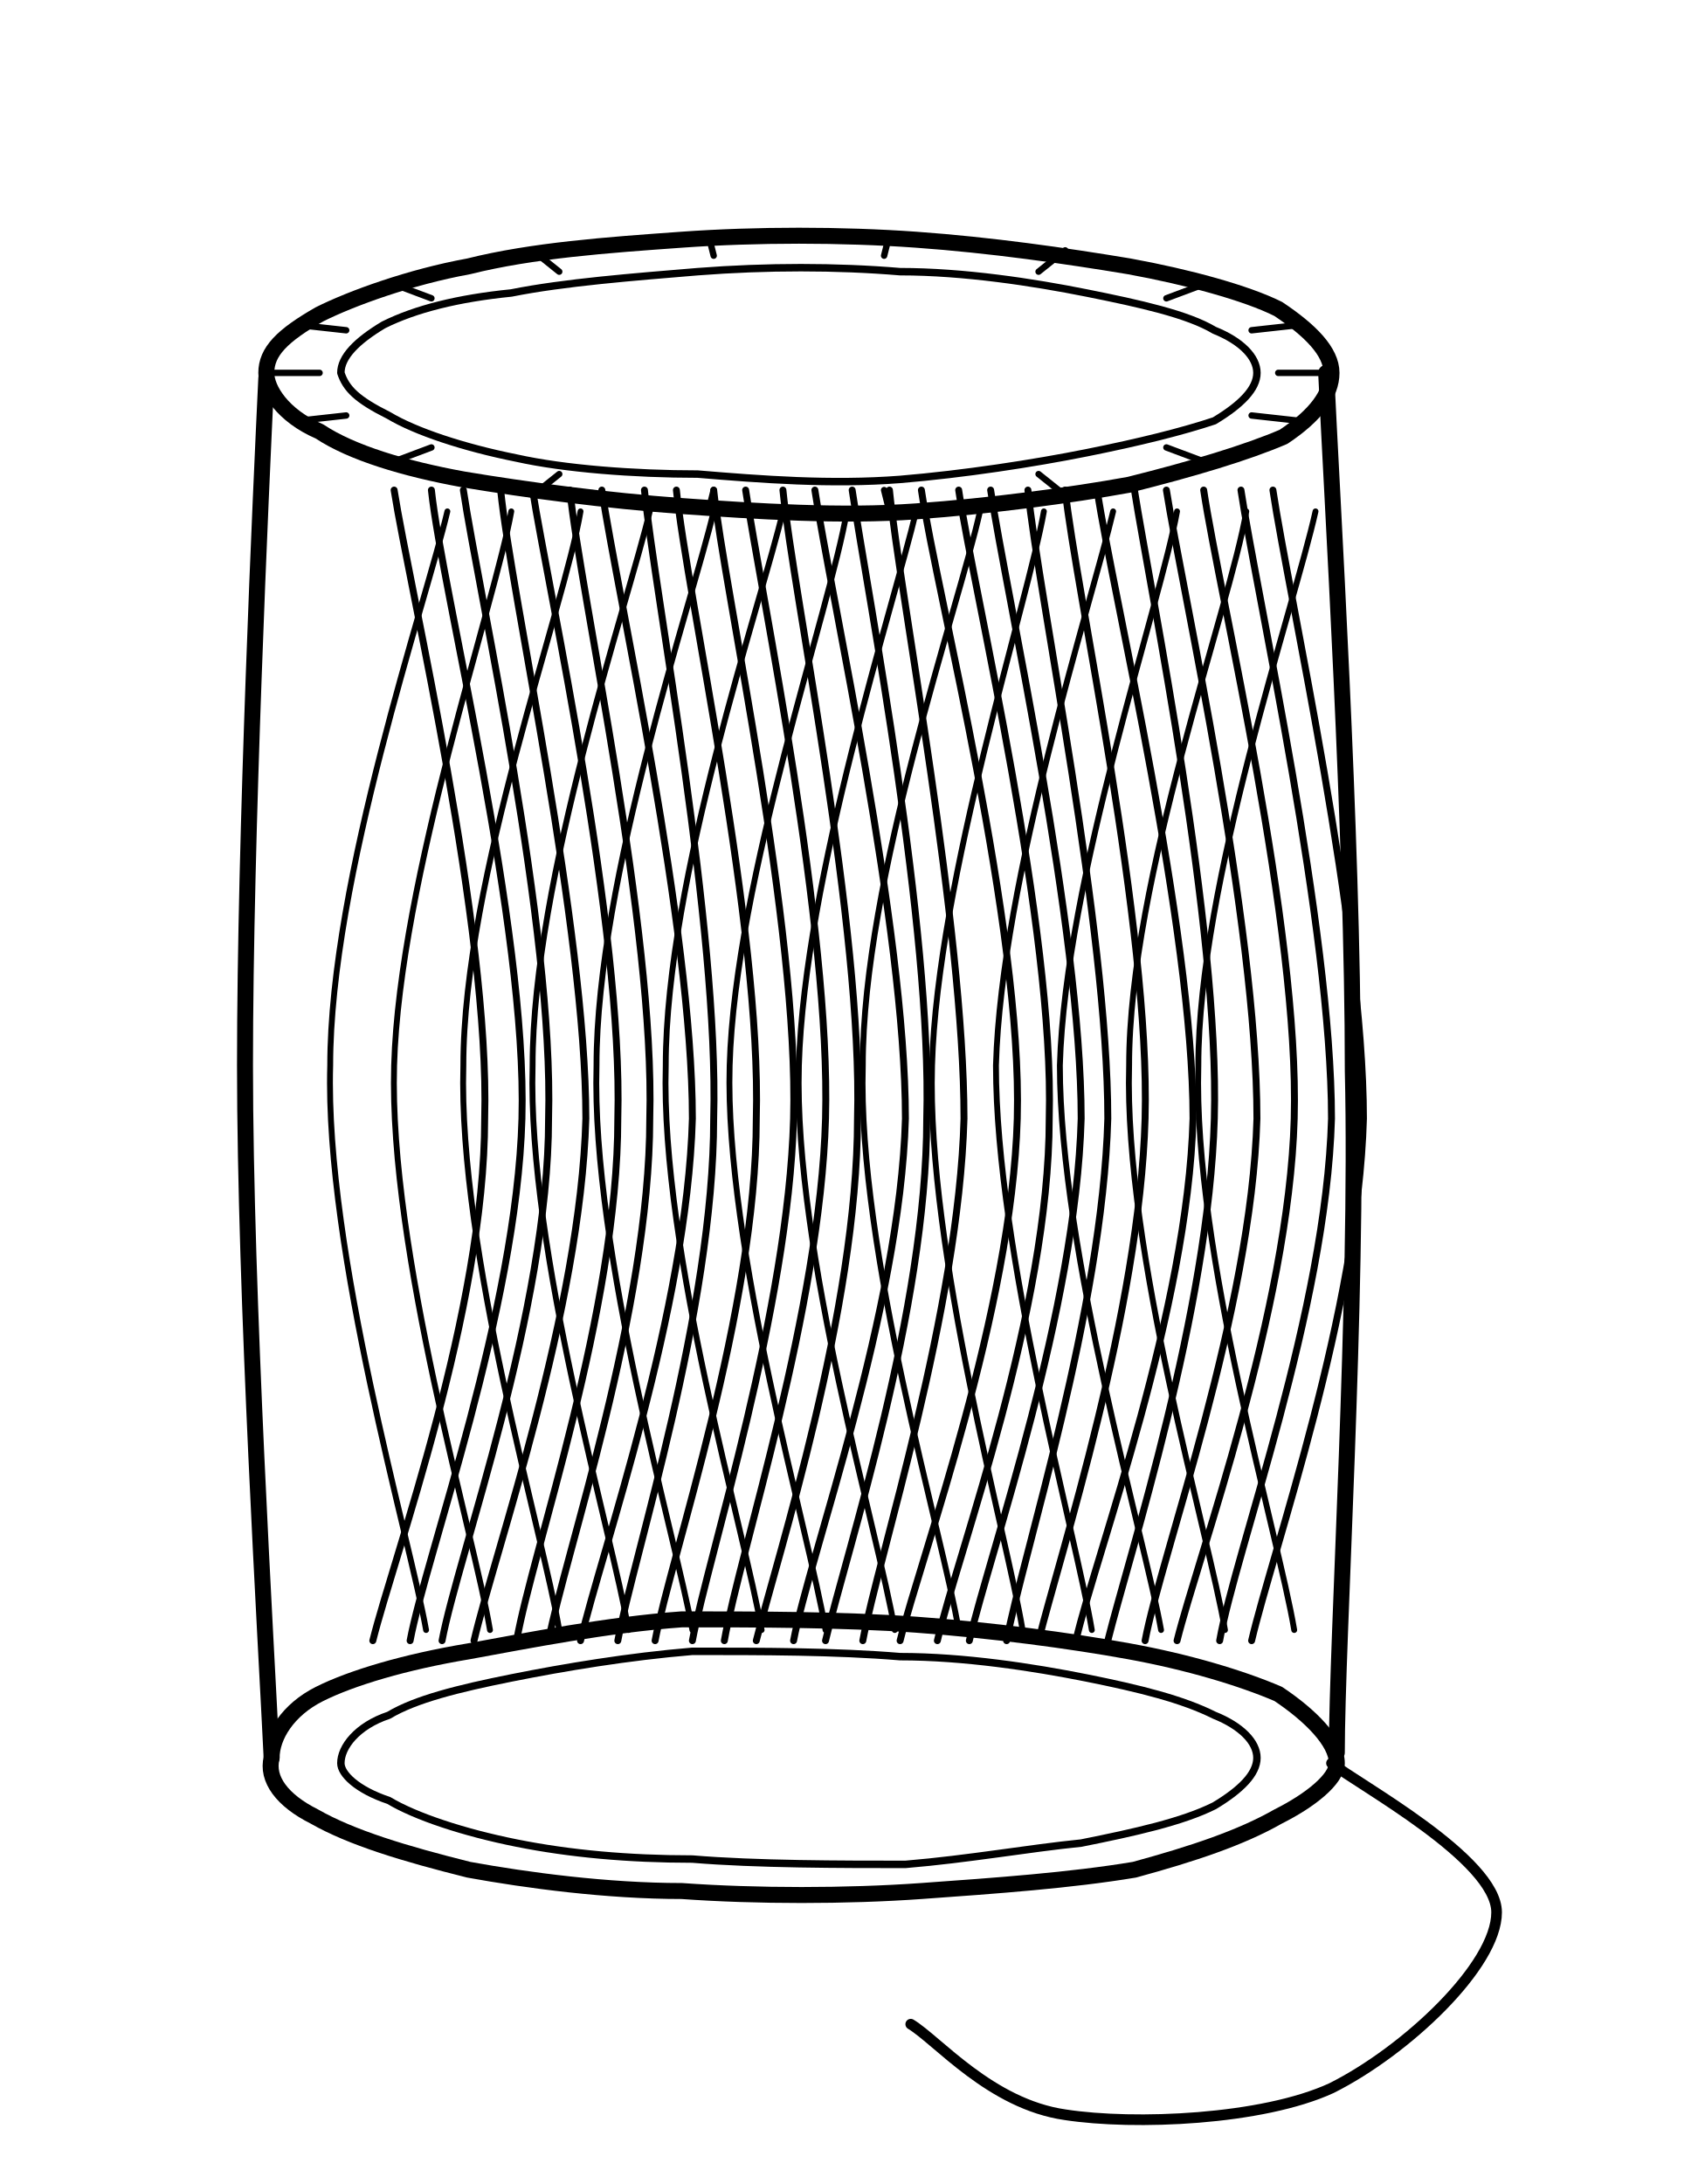
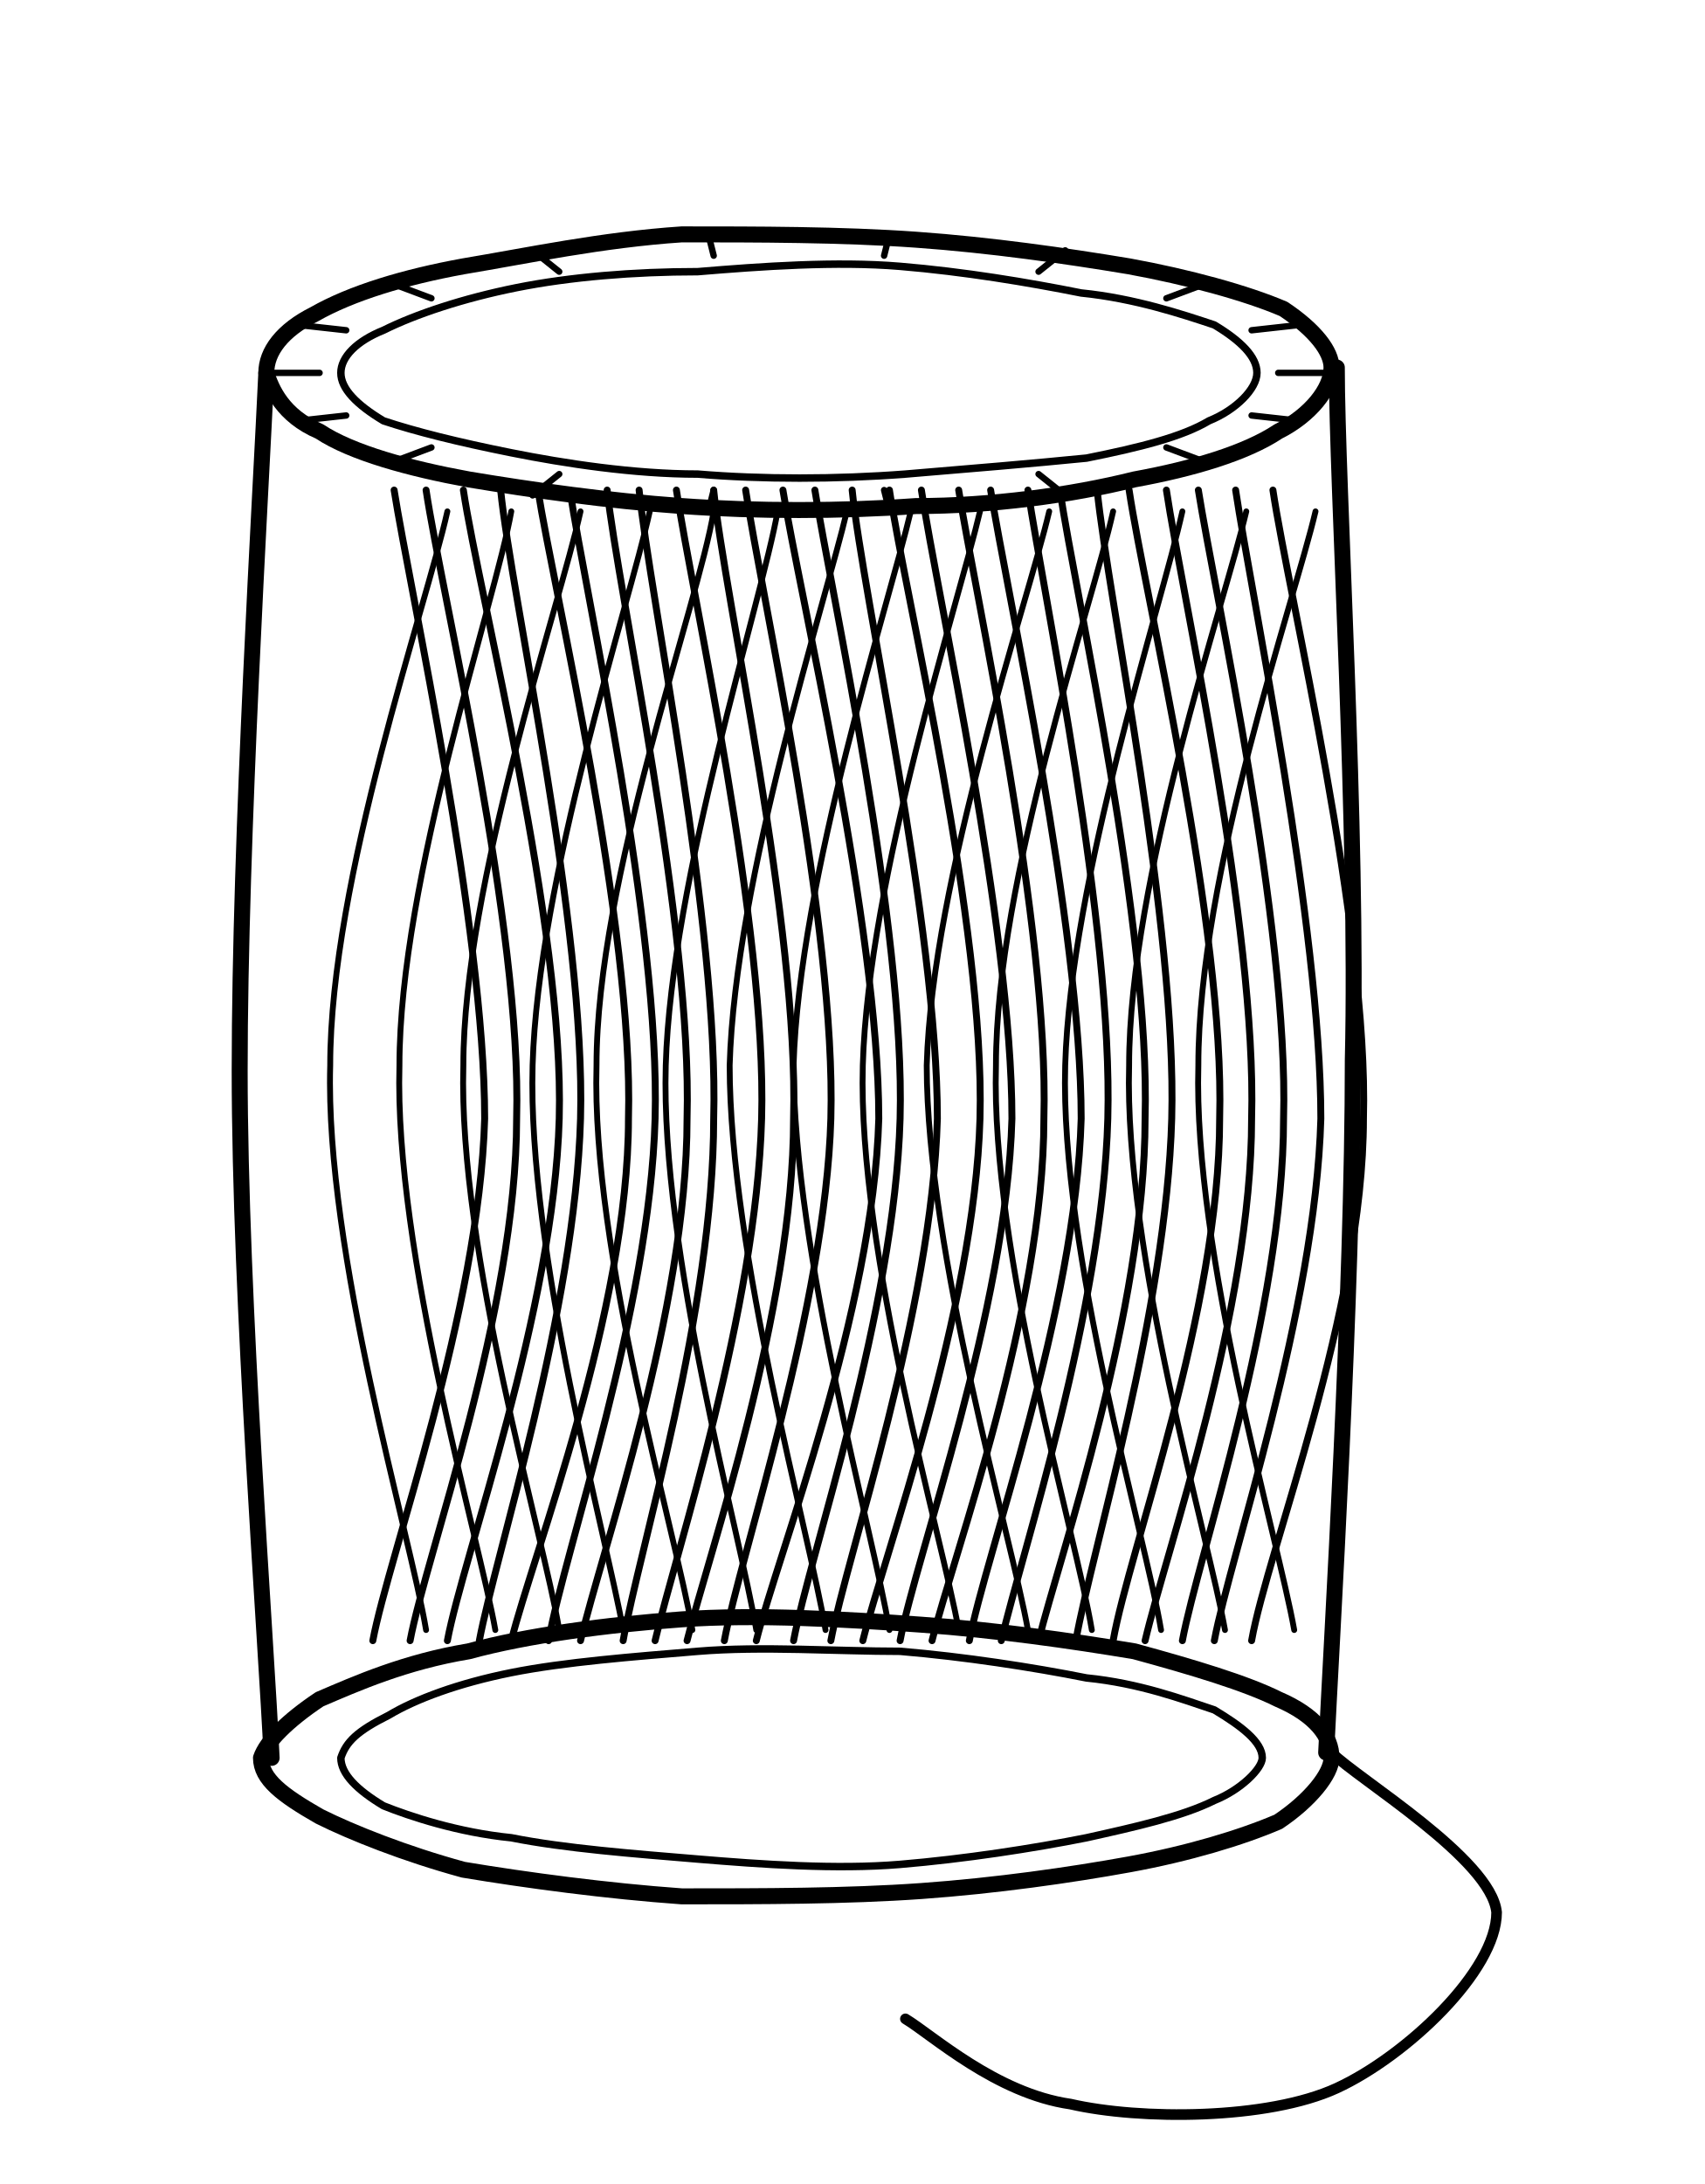
<svg xmlns="http://www.w3.org/2000/svg" viewBox="0 0 320 410" fill="none" stroke="currentColor" stroke-linecap="round" stroke-linejoin="round" aria-hidden="true" focusable="false">
-   <path d="M250 70C250 74 247 78 241 82C234 85 224 88 212 91C201 93 186 95 172 96C158 97 142 96 128 95C114 94 99 92 87 90C76 88 66 85 60 81C53 78 50 73 50 70C50 66 53 63 60 59C66 56 77 52 88 50C100 47 114 46 128 45C142 44 158 44 172 45C186 46 200 48 212 50C223 52 234 55 240 58C246 62 250 66 250 70Z" stroke-width="3" />
-   <path d="M236 70C236 73 233 76 228 79C222 81 214 83 204 85C194 87 181 89 169 90C156 91 143 90 131 89C119 89 106 88 97 86C87 84 78 81 73 78C67 75 65 73 64 70C64 67 67 64 72 61C78 58 86 56 96 55C106 53 119 52 131 51C144 50 157 50 169 51C181 51 194 53 204 55C214 57 223 59 228 62C233 64 236 67 236 70Z" stroke-width="1.4" />
-   <path d="M251 331C251 334 246 338 240 341C233 345 224 348 213 351C201 353 187 354 173 355C159 356 142 356 128 355C114 355 99 353 88 351C76 348 66 345 59 341C53 338 50 334 51 330C51 326 54 321 60 318C66 315 76 312 88 310C99 308 114 305 128 304C142 304 158 304 172 305C186 306 201 308 212 310C223 312 233 315 240 318C246 322 251 327 251 331Z" stroke-width="3" />
-   <path d="M236 330C236 333 233 336 228 339C222 342 213 344 203 346C193 347 182 349 170 350C158 350 142 350 130 349C118 349 107 348 97 346C87 344 78 341 73 338C67 336 64 333 64 331C64 328 67 324 73 322C78 319 86 317 96 315C106 313 118 311 130 310C143 310 157 310 169 311C181 311 194 313 204 315C214 317 222 319 228 322C233 324 236 327 236 330Z" stroke-width="1.4" />
-   <path d="M50 71C49 92 46 157 46 200C46 243 50 309 51 330" stroke-width="3" />
-   <path d="M249 70C250 92 254 157 254 201C255 244 251 308 251 329" stroke-width="3" />
-   <path d="M74 92C77 111 92 174 91 210C91 246 74 292 70 308" stroke-width="1.3" />
-   <path d="M81 92C83 111 99 174 98 210C97 246 80 292 77 308" stroke-width="1.3" />
-   <path d="M87 92C90 112 104 174 103 210C103 246 86 292 83 308" stroke-width="1.3" />
-   <path d="M94 92C96 112 110 174 110 210C109 246 93 291 89 308" stroke-width="1.3" />
-   <path d="M100 92C103 111 117 174 116 210C116 246 100 291 97 308" stroke-width="1.3" />
-   <path d="M107 92C109 112 123 174 122 210C122 246 106 292 103 308" stroke-width="1.3" />
-   <path d="M113 92C116 112 130 174 130 210C129 246 113 291 109 308" stroke-width="1.3" />
-   <path d="M121 92C123 112 135 174 134 210C134 246 119 292 116 308" stroke-width="1.3" />
-   <path d="M127 92C129 112 143 174 142 210C142 246 126 292 123 308" stroke-width="1.3" />
-   <path d="M134 92C136 111 150 174 149 210C148 246 133 292 130 308" stroke-width="1.3" />
-   <path d="M140 92C143 112 156 174 155 210C154 246 139 291 136 308" stroke-width="1.3" />
-   <path d="M147 92C149 112 162 174 161 210C161 246 146 292 142 308" stroke-width="1.3" />
-   <path d="M153 92C156 112 170 174 170 210C169 246 152 292 149 308" stroke-width="1.3" />
-   <path d="M160 92C163 112 175 174 174 210C174 246 159 291 155 308" stroke-width="1.3" />
-   <path d="M167 92C169 112 181 174 181 210C180 246 165 292 162 308" stroke-width="1.3" />
-   <path d="M173 92C176 112 192 174 191 210C190 246 173 292 169 308" stroke-width="1.3" />
-   <path d="M180 92C183 112 198 174 197 210C197 246 180 291 176 308" stroke-width="1.3" />
-   <path d="M186 92C189 112 203 174 203 210C202 246 186 291 182 308" stroke-width="1.3" />
-   <path d="M193 92C195 112 208 174 208 210C207 246 192 292 189 308" stroke-width="1.3" />
-   <path d="M200 92C202 111 216 174 215 210C214 246 199 292 195 308" stroke-width="1.3" />
-   <path d="M206 92C209 112 224 174 224 210C223 246 206 291 202 308" stroke-width="1.3" />
-   <path d="M213 92C216 111 229 174 228 210C227 246 212 292 208 308" stroke-width="1.3" />
-   <path d="M219 92C222 111 236 173 236 210C235 246 218 292 215 308" stroke-width="1.3" />
-   <path d="M226 92C229 112 244 174 243 210C242 246 225 292 221 308" stroke-width="1.3" />
-   <path d="M233 92C236 112 250 174 250 210C249 246 232 291 229 308" stroke-width="1.3" />
-   <path d="M239 92C242 112 256 174 256 210C255 246 239 291 235 308" stroke-width="1.3" />
-   <path d="M80 306C77 289 61 235 62 200C62 165 80 113 84 96" stroke-width="1.1" />
-   <path d="M92 306C89 288 73 235 74 200C75 165 93 113 96 96" stroke-width="1.1" />
-   <path d="M105 306C102 288 86 235 87 200C87 165 106 114 109 96" stroke-width="1.1" />
-   <path d="M118 306C115 288 99 235 100 200C100 165 118 113 122 96" stroke-width="1.1" />
-   <path d="M130 306C127 289 111 235 112 200C112 165 130 113 134 96" stroke-width="1.1" />
-   <path d="M143 306C140 288 124 235 125 200C125 165 143 113 147 96" stroke-width="1.1" />
-   <path d="M155 306C152 288 136 234 137 200C138 165 156 114 159 96" stroke-width="1.1" />
-   <path d="M168 306C165 288 149 235 150 200C151 165 168 113 172 96" stroke-width="1.1" />
-   <path d="M180 306C177 288 161 235 162 200C162 165 180 114 184 96" stroke-width="1.1" />
-   <path d="M192 306C189 288 174 235 175 200C176 165 193 113 196 96" stroke-width="1.1" />
-   <path d="M205 306C202 288 187 235 187 200C188 165 205 113 209 96" stroke-width="1.1" />
-   <path d="M218 306C215 289 199 235 199 200C200 165 218 113 221 96" stroke-width="1.1" />
-   <path d="M230 306C227 288 211 235 212 200C212 165 231 114 234 96" stroke-width="1.1" />
-   <path d="M243 306C240 288 224 235 225 200C225 166 243 114 247 96" stroke-width="1.1" />
+   <path d="M250 69C250 73 246 78 240 81C234 85 224 88 213 90C201 93 186 95 172 95C158 96 142 96 128 95C114 94 100 92 88 90C77 88 66 85 60 81C53 78 51 73 50 70C50 66 53 62 59 59C66 55 76 52 87 50C99 48 113 45 128 44C142 44 158 44 172 45C186 46 200 48 212 50C223 52 234 55 241 58C247 62 250 66 250 69Z" stroke-width="3" />
+   <path d="M236 70C236 73 232 77 227 79C222 82 214 84 204 86C194 87 182 88 170 89C157 90 143 90 131 89C119 89 106 87 96 85C86 83 78 81 72 79C67 76 64 73 64 70C64 67 67 64 72 62C78 59 87 56 97 54C107 52 119 51 131 51C143 50 157 49 169 50C181 51 193 53 203 55C213 56 222 59 228 61C233 64 236 67 236 70Z" stroke-width="1.4" />
+   <path d="M250 330C250 333 246 338 240 342C233 345 223 348 212 350C201 352 187 354 173 355C159 356 143 356 128 356C114 355 99 353 87 351C76 348 66 344 60 341C53 337 49 334 49 330C50 327 54 323 60 319C67 316 76 312 88 310C99 307 114 305 128 304C142 303 159 304 173 305C187 306 201 308 213 310C224 313 234 316 240 319C247 322 250 326 250 330Z" stroke-width="3" />
+   <path d="M237 330C237 332 233 336 228 338C222 341 213 343 204 345C194 347 181 349 169 350C157 351 143 350 131 349C119 348 106 347 96 345C86 344 77 341 72 339C67 336 64 333 64 330C65 327 67 325 73 322C78 319 86 316 96 314C106 312 119 311 131 310C143 309 157 310 169 310C181 311 194 313 204 315C214 316 222 319 228 321C233 324 237 327 237 330Z" stroke-width="1.4" />
+   <path d="M50 70C49 92 45 157 45 201C45 244 50 308 51 330" stroke-width="3" />
+   <path d="M251 69C251 91 255 156 254 199C254 243 250 308 249 329" stroke-width="3" />
+   <path d="M74 92C77 111 91 174 91 210C90 246 73 292 70 308" stroke-width="1.3" />
+   <path d="M80 92C83 112 98 174 97 210C97 246 80 292 77 308" stroke-width="1.3" />
+   <path d="M87 92C90 112 106 174 105 210C104 246 87 292 84 308" stroke-width="1.3" />
+   <path d="M94 92C96 112 110 174 109 210C108 246 93 292 90 308" stroke-width="1.3" />
+   <path d="M101 92C104 111 119 174 118 210C118 246 100 292 96 308" stroke-width="1.3" />
+   <path d="M107 92C110 112 124 174 123 210C122 246 106 291 103 308" stroke-width="1.3" />
+   <path d="M114 92C116 111 130 174 129 210C129 246 113 291 109 308" stroke-width="1.3" />
+   <path d="M120 92C122 112 135 174 134 210C134 246 120 291 117 308" stroke-width="1.3" />
+   <path d="M127 92C130 112 144 174 143 210C142 246 127 291 123 308" stroke-width="1.3" />
+   <path d="M134 92C136 112 150 174 149 210C149 246 133 292 129 308" stroke-width="1.3" />
+   <path d="M140 92C143 112 157 174 156 210C155 245 139 292 136 308" stroke-width="1.3" />
+   <path d="M147 92C150 111 165 174 165 210C164 246 146 292 142 308" stroke-width="1.3" />
+   <path d="M153 92C156 111 170 174 169 210C168 246 152 292 149 308" stroke-width="1.3" />
+   <path d="M160 92C162 112 176 174 176 210C175 246 159 292 156 308" stroke-width="1.3" />
+   <path d="M167 92C170 112 185 174 184 210C183 246 166 292 162 308" stroke-width="1.3" />
+   <path d="M173 92C176 112 190 174 190 210C189 246 172 292 169 308" stroke-width="1.3" />
+   <path d="M180 92C183 111 197 174 196 210C196 246 179 292 175 308" stroke-width="1.3" />
+   <path d="M186 92C189 111 203 174 203 210C202 246 185 292 182 308" stroke-width="1.3" />
+   <path d="M193 92C196 112 209 174 208 210C207 246 192 291 188 308" stroke-width="1.3" />
+   <path d="M199 92C202 112 216 174 215 210C215 246 199 292 195 308" stroke-width="1.3" />
+   <path d="M206 92C208 112 221 174 220 210C219 246 205 291 202 308" stroke-width="1.3" />
+   <path d="M212 92C215 112 230 174 229 210C229 246 212 291 209 308" stroke-width="1.3" />
+   <path d="M219 92C222 112 236 174 235 210C235 246 219 291 215 308" stroke-width="1.3" />
+   <path d="M225 92C228 111 242 174 241 210C241 246 225 292 222 308" stroke-width="1.3" />
+   <path d="M232 92C235 112 248 174 248 210C247 246 231 292 228 308" stroke-width="1.3" />
+   <path d="M239 92C242 112 257 174 256 210C256 246 238 291 235 308" stroke-width="1.3" />
+   <path d="M80 306C77 288 61 235 62 200C62 165 80 114 84 96" stroke-width="1.1" />
+   <path d="M93 306C90 289 74 235 75 200C75 165 93 113 96 96" stroke-width="1.1" />
+   <path d="M105 306C102 288 86 235 87 200C87 166 105 114 109 96" stroke-width="1.1" />
+   <path d="M117 306C114 289 99 235 100 200C101 165 118 114 122 96" stroke-width="1.1" />
+   <path d="M130 306C127 288 111 235 112 200C112 165 131 114 134 96" stroke-width="1.1" />
+   <path d="M142 306C139 288 124 235 125 200C126 165 143 113 146 96" stroke-width="1.1" />
+   <path d="M155 306C152 288 137 235 137 200C138 165 155 113 159 96" stroke-width="1.1" />
+   <path d="M167 306C164 288 149 235 149 200C150 165 167 113 171 96" stroke-width="1.1" />
+   <path d="M180 306C177 289 161 235 162 200C163 165 180 113 184 96" stroke-width="1.1" />
+   <path d="M193 306C190 289 174 235 174 200C175 165 193 113 197 96" stroke-width="1.1" />
+   <path d="M205 306C202 288 186 235 187 200C187 165 205 114 209 96" stroke-width="1.1" />
+   <path d="M218 306C215 288 199 235 200 200C201 165 218 114 222 96" stroke-width="1.1" />
+   <path d="M230 306C227 289 211 235 212 200C212 165 230 113 234 96" stroke-width="1.1" />
+   <path d="M243 306C240 289 224 235 225 200C225 164 243 113 247 96" stroke-width="1.1" />
  <line x1="240" y1="70" x2="250" y2="70" stroke-width="1.2" />
  <line x1="235" y1="78" x2="244" y2="79" stroke-width="1.2" />
  <line x1="219" y1="84" x2="227" y2="87" stroke-width="1.2" />
  <line x1="195" y1="89" x2="200" y2="93" stroke-width="1.2" />
  <line x1="166" y1="92" x2="167" y2="96" stroke-width="1.2" />
  <line x1="134" y1="92" x2="133" y2="96" stroke-width="1.2" />
  <line x1="105" y1="89" x2="100" y2="93" stroke-width="1.2" />
  <line x1="81" y1="84" x2="73" y2="87" stroke-width="1.2" />
  <line x1="65" y1="78" x2="56" y2="79" stroke-width="1.2" />
  <line x1="60" y1="70" x2="50" y2="70" stroke-width="1.2" />
  <line x1="65" y1="62" x2="56" y2="61" stroke-width="1.2" />
  <line x1="81" y1="56" x2="73" y2="53" stroke-width="1.2" />
  <line x1="105" y1="51" x2="100" y2="47" stroke-width="1.2" />
  <line x1="134" y1="48" x2="133" y2="44" stroke-width="1.2" />
  <line x1="166" y1="48" x2="167" y2="44" stroke-width="1.2" />
  <line x1="195" y1="51" x2="200" y2="47" stroke-width="1.2" />
  <line x1="219" y1="56" x2="227" y2="53" stroke-width="1.2" />
  <line x1="235" y1="62" x2="244" y2="61" stroke-width="1.2" />
-   <path d="M250 331C255 335 281 349 281 359C281 369 264 385 250 392C237 398 213 399 200 397C186 395 176 383 171 380" stroke-width="2" />
+   <path d="M250 329C255 334 280 349 281 359C281 370 264 386 251 392C238 398 214 398 201 395C187 393 175 382 170 379" stroke-width="2" />
</svg>
